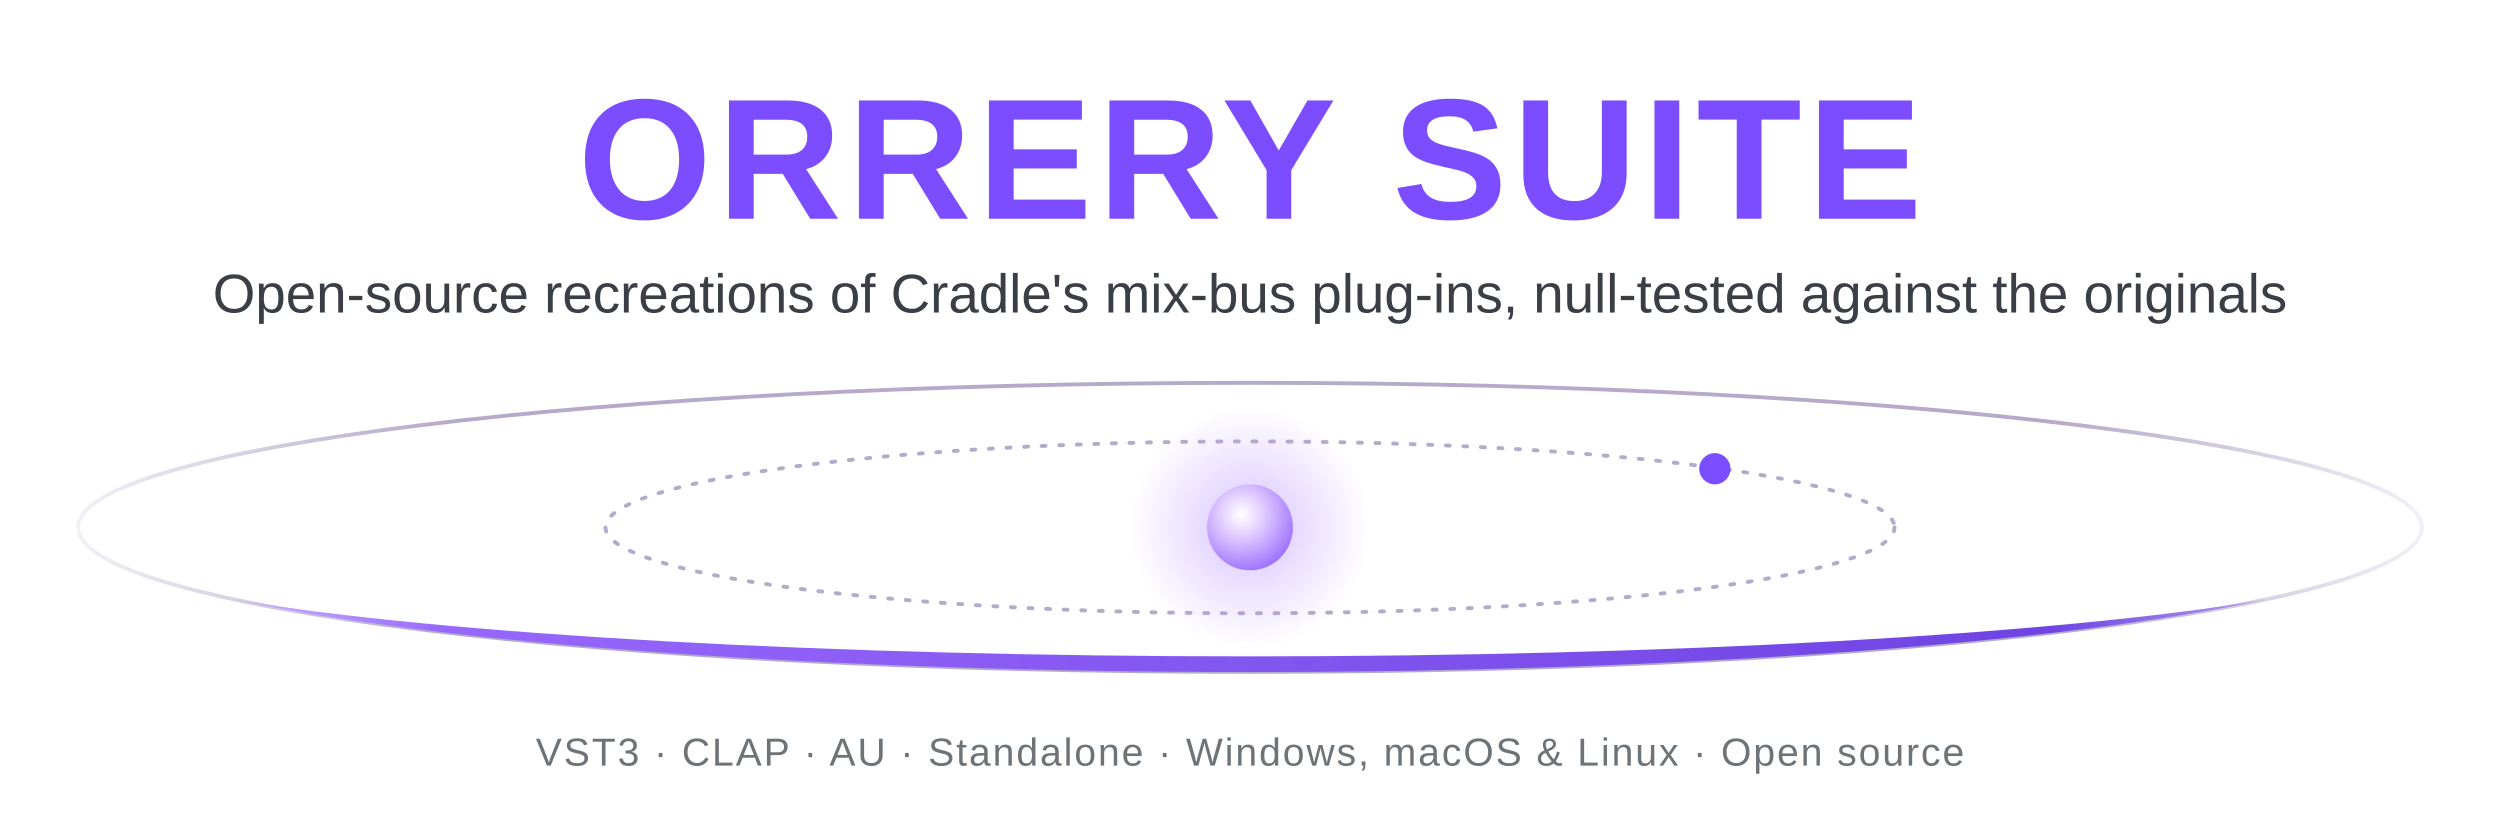
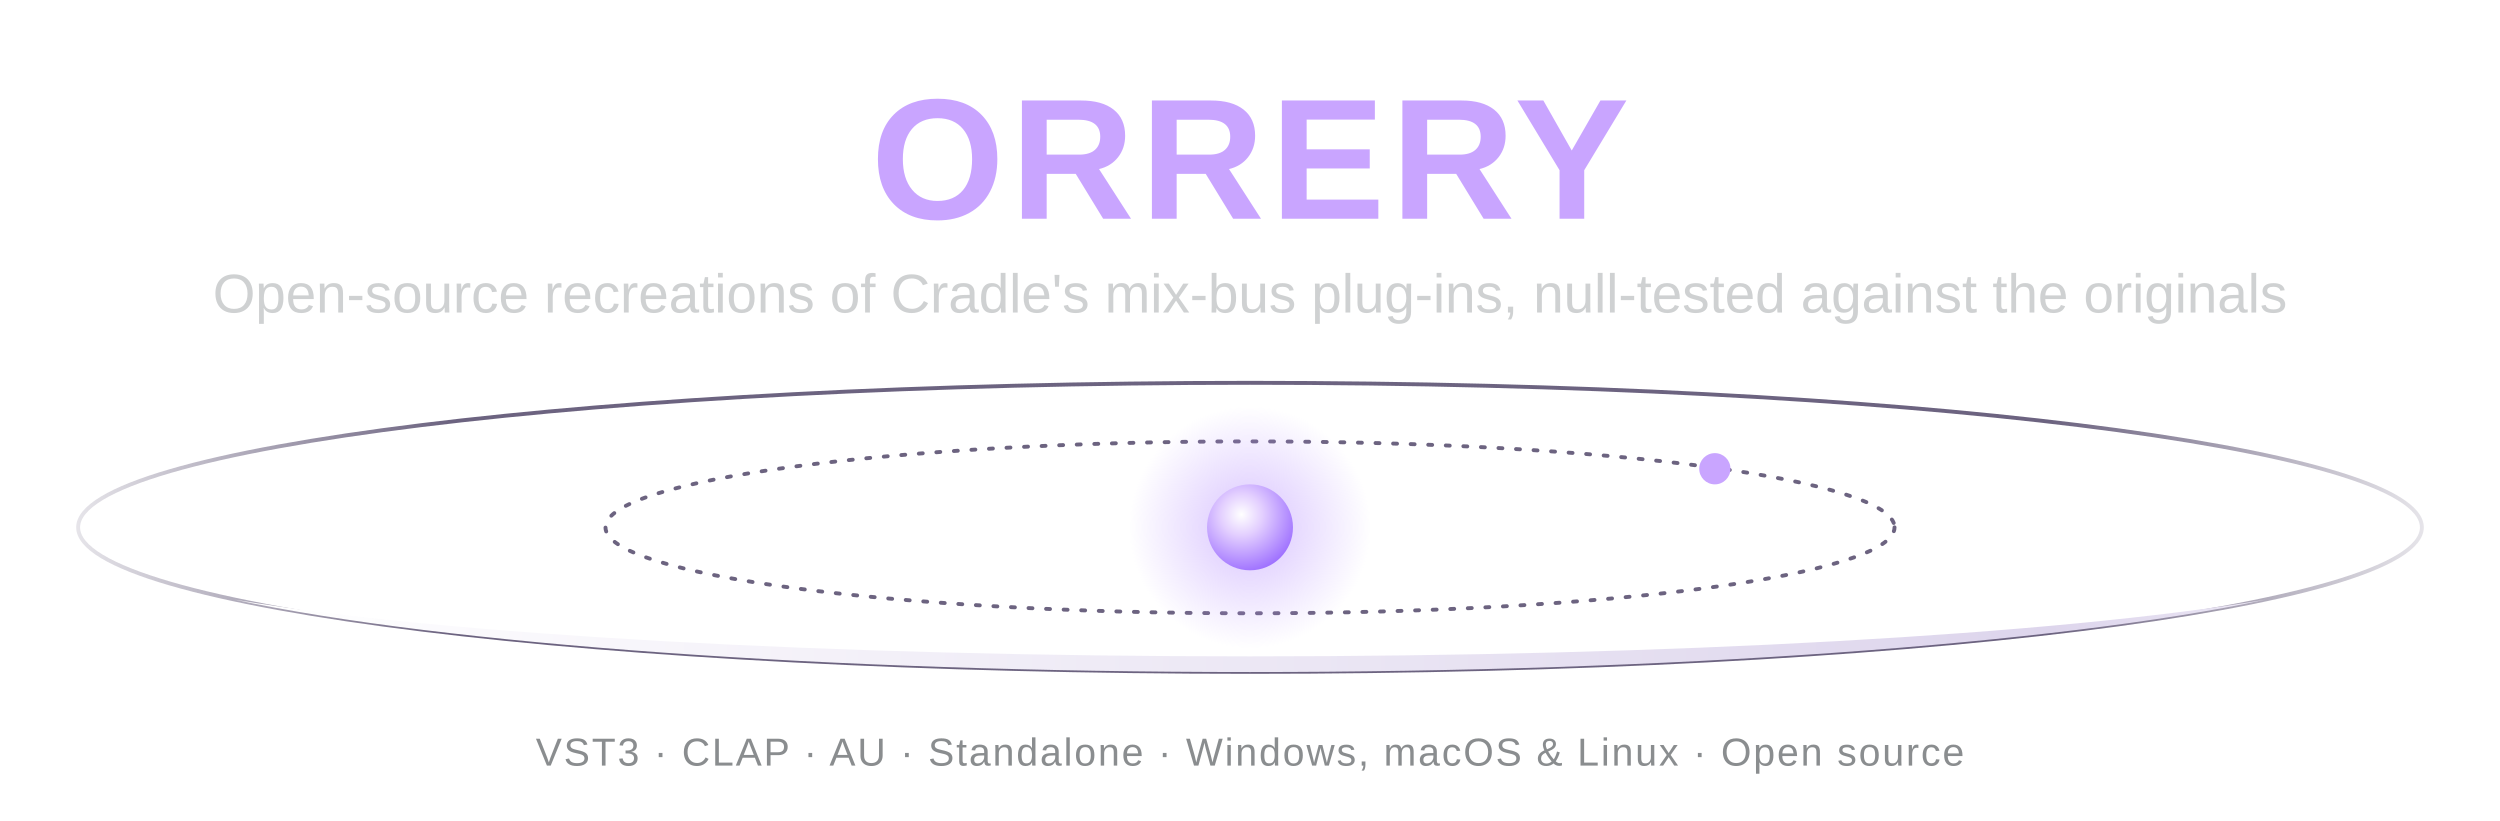
- <svg xmlns="http://www.w3.org/2000/svg" viewBox="0 0 1280 420" width="1280" height="420" role="img" aria-label="Orrery Suite">
+ <svg xmlns="http://www.w3.org/2000/svg" viewBox="0 0 1280 420" width="1280" height="420" role="img" aria-label="Orrery">
  <defs>
    <radialGradient id="core" cx=".4" cy=".35" r=".7">
      <stop offset="0" stop-color="#ffffff" />
      <stop offset=".35" stop-color="#e3cfff" />
      <stop offset="1" stop-color="#9b6cff" />
    </radialGradient>
    <radialGradient id="halo">
      <stop offset="0" stop-color="#b993ff" stop-opacity=".55" />
      <stop offset="1" stop-color="#b993ff" stop-opacity="0" />
    </radialGradient>
    <linearGradient id="moon" x1="0" y1="0" x2="1" y2="0">
-       <stop offset="0" stop-color="#9b6cff" />
-       <stop offset="1" stop-color="#6a3fe0" />
+       <stop offset="0" stop-color="#ffffff" />
+       <stop offset="1" stop-color="#d9d0ea" />
    </linearGradient>
    <linearGradient id="fade" x1="0" y1="0" x2="1280" y2="0" gradientUnits="userSpaceOnUse">
      <stop offset="0" stop-color="#fff" stop-opacity="0" />
      <stop offset="0.18" stop-color="#fff" stop-opacity="1" />
      <stop offset="0.82" stop-color="#fff" stop-opacity="1" />
      <stop offset="1" stop-color="#fff" stop-opacity="0" />
    </linearGradient>
    <mask id="fadeEnds">
      <rect width="1280" height="420" fill="url(#fade)" />
    </mask>
  </defs>
  <g mask="url(#fadeEnds)">
-     <ellipse cx="640" cy="270" rx="600" ry="74" fill="none" stroke="#b5aac9" stroke-width="2" />
-     <ellipse cx="640" cy="270" rx="330" ry="44" fill="none" stroke="#b5aac9" stroke-width="2" stroke-dasharray="2 7" stroke-linecap="round" />
+     <ellipse cx="640" cy="270" rx="600" ry="74" fill="none" stroke="#6c6380" stroke-width="2" />
+     <ellipse cx="640" cy="270" rx="330" ry="44" fill="none" stroke="#6c6380" stroke-width="2" stroke-dasharray="2 7" stroke-linecap="round" />
    <path d="M120 307 A600 74 0 0 0 1160 307 A600 58 0 0 1 120 307 Z" fill="url(#moon)" />
  </g>
  <circle cx="640" cy="270" r="62" fill="url(#halo)" />
  <circle cx="640" cy="270" r="22" fill="url(#core)" />
-   <circle cx="878" cy="240" r="8" fill="#7c4dff" />
+   <circle cx="878" cy="240" r="8" fill="#c9a5ff" />
  <g font-family="'Segoe UI', 'Helvetica Neue', Arial, sans-serif" text-anchor="middle">
-     <text x="640" y="112" font-size="88" font-weight="700" fill="#7c4dff" letter-spacing="3">ORRERY SUITE</text>
-     <text x="640" y="160" font-size="28" fill="#3b3f45">Open-source recreations of Cradle's mix-bus plug-ins, null-tested against the originals</text>
-     <text x="640" y="392" font-size="20" fill="#6e7378" letter-spacing="1">VST3 · CLAP · AU · Standalone   ·   Windows, macOS &amp; Linux   ·   Open source</text>
+     <text x="640" y="112" font-size="88" font-weight="700" fill="#c9a5ff" letter-spacing="3">ORRERY</text>
+     <text x="640" y="160" font-size="28" fill="#cfd1d2">Open-source recreations of Cradle's mix-bus plug-ins, null-tested against the originals</text>
+     <text x="640" y="392" font-size="20" fill="#8a8d8f" letter-spacing="1">VST3 · CLAP · AU · Standalone   ·   Windows, macOS &amp; Linux   ·   Open source</text>
  </g>
</svg>
